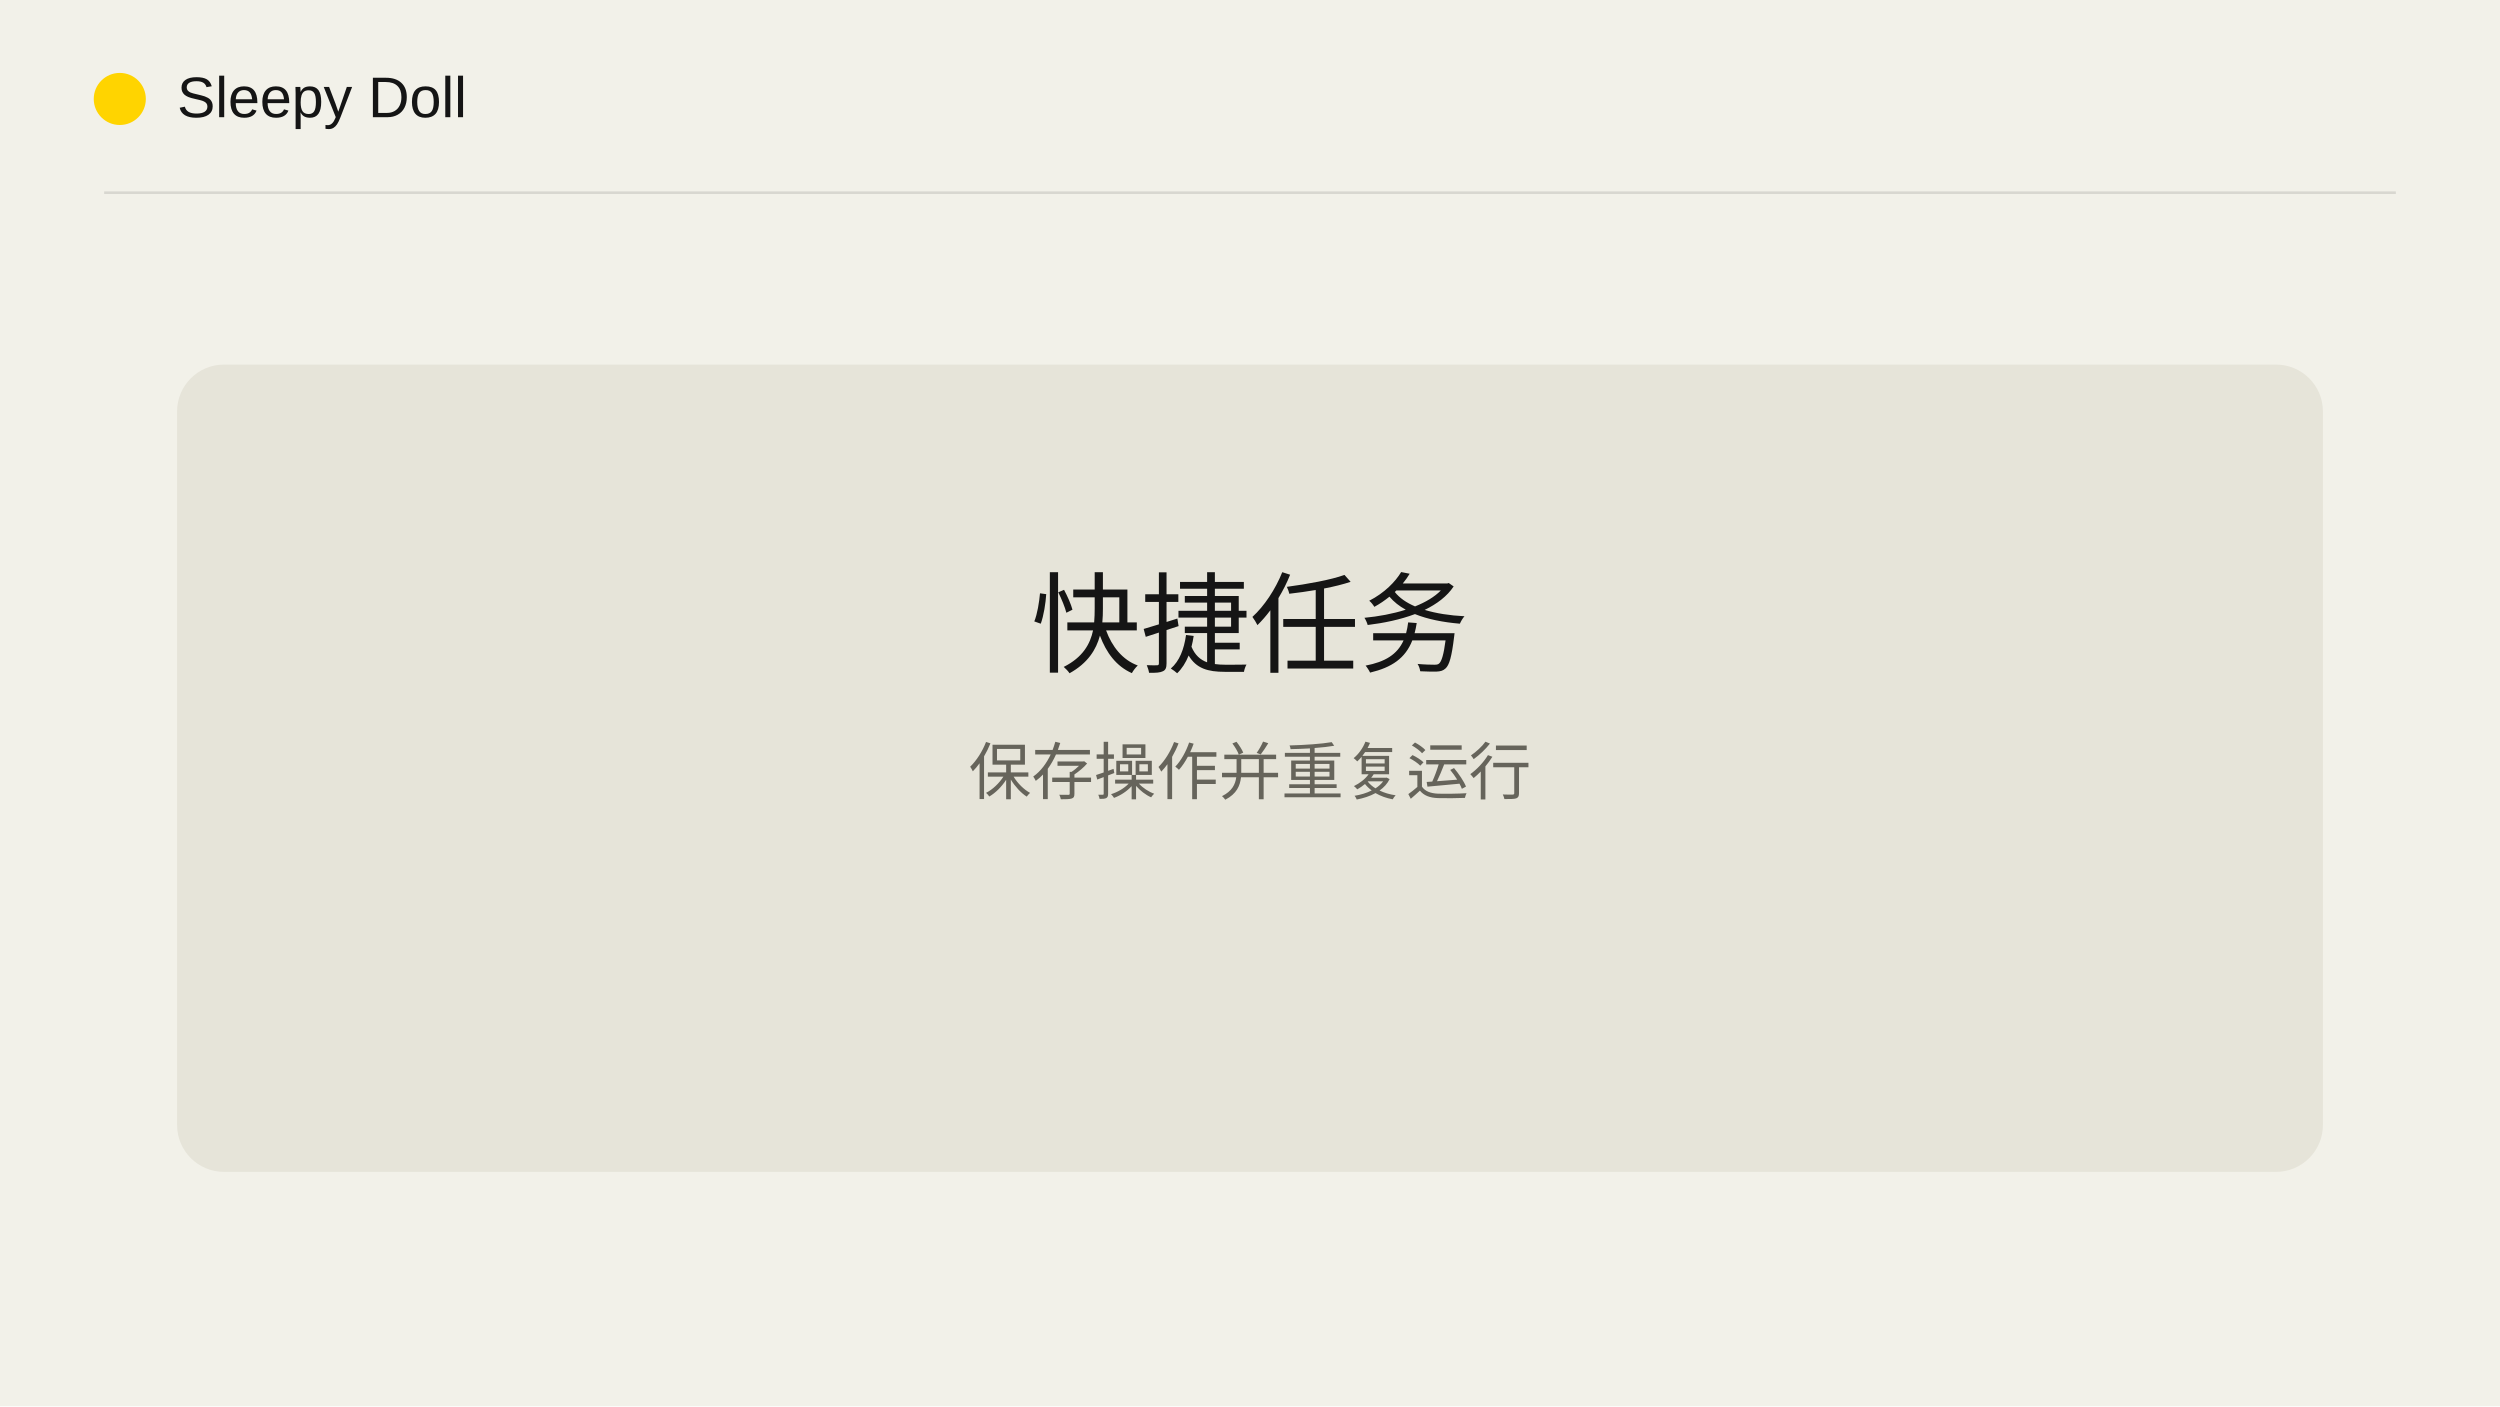
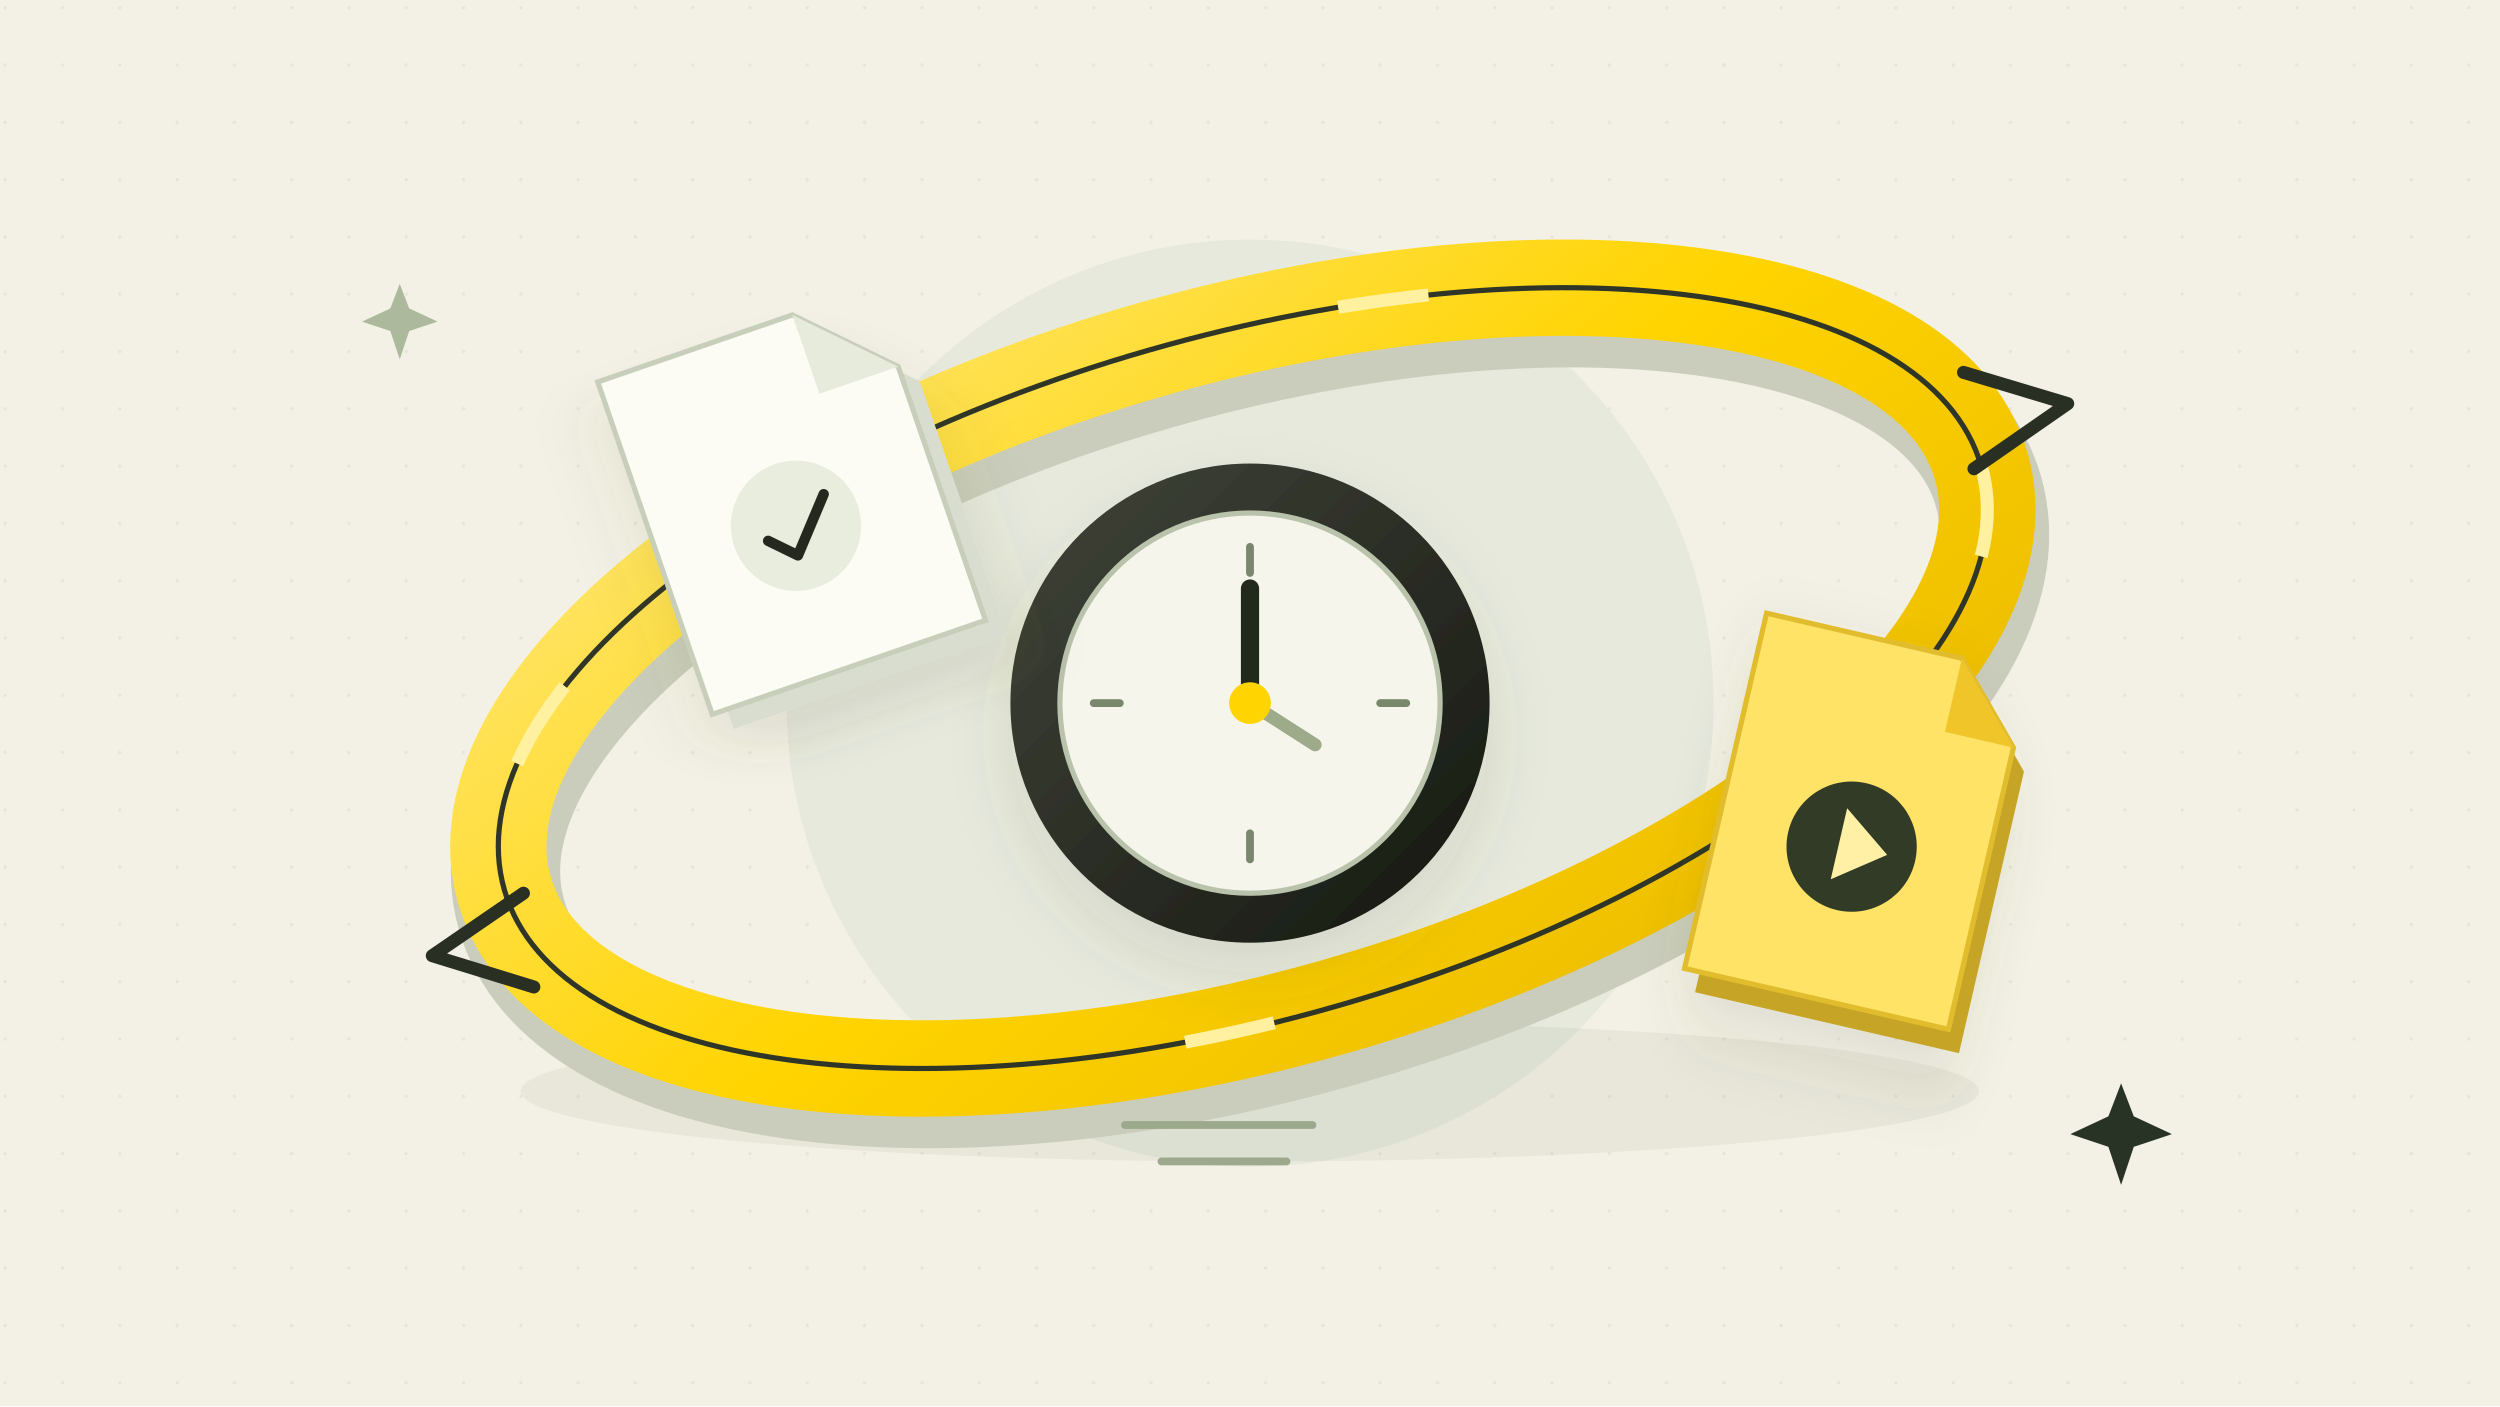
- <svg xmlns="http://www.w3.org/2000/svg" width="960" height="540" viewBox="0 0 960 540">
-   <rect width="960" height="540" fill="#f2f1e9" />
-   <path d="M40 74H920" stroke="#151515" stroke-opacity=".12" />
-   <circle cx="46" cy="38" r="10" fill="#ffd400" />
-   <text x="68" y="45" font-family="Arial,sans-serif" font-size="22" fill="#151515">Sleepy Doll</text>
-   <rect x="68" y="140" width="824" height="310" rx="18" fill="#e6e4d9" />
-   <text x="480" y="255" text-anchor="middle" font-family="Arial,sans-serif" font-size="42" fill="#151515">快捷任务</text>
-   <text x="480" y="305" text-anchor="middle" font-family="Arial,sans-serif" font-size="24" fill="#66645b">保存操作并重复运行</text>
+ <svg xmlns="http://www.w3.org/2000/svg" width="960" height="540" viewBox="0 0 960 540" role="img" aria-label="循环运行的任务轨道">
+   <defs>
+     <style>
+ @keyframes drift{0%,100%{transform:translate(0,0)}50%{transform:translate(0,-11px)}}
+ @keyframes tilt{0%,100%{transform:rotate(-3deg)}50%{transform:rotate(3deg)}}
+ @keyframes voice{0%,100%{transform:scaleY(.38)}35%{transform:scaleY(1)}65%{transform:scaleY(.62)}}
+ @keyframes stream{to{stroke-dashoffset:-744}}
+ @keyframes turn{to{transform:rotate(360deg)}}
+ @keyframes pulse{0%,100%{opacity:.22}50%{opacity:.66}}
+ .drift{animation:drift 5s ease-in-out infinite}.delay1{animation-delay:-1.5s}.delay2{animation-delay:-3s}.delay3{animation-delay:-4s}
+ .voice{transform-box:fill-box;transform-origin:center;animation:voice 2.1s ease-in-out infinite}
+ .stream{stroke-dasharray:35 337;animation:stream 7s linear infinite}.reverse{animation-direction:reverse}
+ .orbit{transform-origin:480px 270px;animation:turn 24s linear infinite}.clock-hand{transform-origin:480px 270px;animation:turn 12s linear infinite}.pulse{animation:pulse 4s ease-in-out infinite}
+ @media(prefers-reduced-motion:reduce){*{animation:none!important}.stream{stroke-dasharray:none;opacity:.7}}
+ </style>
+     <linearGradient id="gold" x1="0" y1="0" x2="1" y2="1">
+       <stop stop-color="#ffe776" />
+       <stop offset=".5" stop-color="#ffd400" />
+       <stop offset="1" stop-color="#e9b900" />
+     </linearGradient>
+     <linearGradient id="ink" x2="1" y2="1">
+       <stop stop-color="#42453a" />
+       <stop offset="1" stop-color="#141710" />
+     </linearGradient>
+     <radialGradient id="orb" cx=".32" cy=".24" r=".78">
+       <stop stop-color="#fff5b2" />
+       <stop offset=".45" stop-color="#ffda2c" />
+       <stop offset="1" stop-color="#dba900" />
+     </radialGradient>
+     <filter id="shadow" x="-40%" y="-50%" width="180%" height="220%">
+       <feDropShadow dx="0" dy="12" stdDeviation="12" flood-color="#535541" flood-opacity=".12" />
+     </filter>
+     <pattern id="grain" width="22" height="22" patternUnits="userSpaceOnUse">
+       <circle cx="2" cy="3" r=".65" fill="#a6a795" opacity=".17" />
+     </pattern>
+   </defs>
+   <rect width="960" height="540" fill="#f3f1e6" />
+   <rect width="960" height="540" fill="url(#grain)" />
+   <circle cx="480" cy="270" r="178" fill="#e6e9dc" />
+   <ellipse cx="480" cy="419" rx="280" ry="27" fill="#9ea58c" opacity=".13" />
+   <ellipse cx="480" cy="270" rx="295" ry="131" transform="rotate(-16 480 270)" fill="none" stroke="#cacdbb" stroke-width="42" />
+   <ellipse cx="480" cy="260" rx="295" ry="131" transform="rotate(-16 480 270)" fill="none" stroke="url(#gold)" stroke-width="37" />
+   <ellipse cx="480" cy="260" rx="295" ry="131" transform="rotate(-16 480 270)" fill="none" stroke="#2f3627" stroke-width="2" />
+   <ellipse cx="480" cy="260" rx="295" ry="131" transform="rotate(-16 480 270)" fill="none" stroke="#fff1a0" stroke-width="5" class="stream" />
+   <path d="m754 143 40 12-36 25" fill="none" stroke="#292f23" stroke-width="5" stroke-linecap="round" stroke-linejoin="round" />
+   <path d="m205 379-39-12 35-24" fill="none" stroke="#292f23" stroke-width="5" stroke-linecap="round" stroke-linejoin="round" />
+   <g class="drift" filter="url(#shadow)">
+     <circle cx="480" cy="270" r="92" fill="url(#ink)" />
+     <circle cx="480" cy="270" r="73" fill="#f6f5eb" stroke="#b9c2aa" stroke-width="2" />
+     <path d="M480 210v10m60 50h-10m-50 60v-10m-60-50h10" stroke="#79876c" stroke-width="3" stroke-linecap="round" />
+     <path d="M480 270v-44" stroke="#222c1b" stroke-width="7" stroke-linecap="round" class="clock-hand" />
+     <path d="M480 270l25 16" stroke="#9eab8b" stroke-width="5" stroke-linecap="round" />
+     <circle cx="480" cy="270" r="8" fill="#ffd400" />
+   </g>
+   <g transform="translate(249 125) rotate(-19 55 69)">
+     <g class="drift delay2" filter="url(#shadow)">
+       <path d="M0 0h79l32 32v103H0z" fill="#d9ddcf" transform="translate(6 8)" />
+       <path d="M0 0h79l32 32v103H0z" fill="#fcfcf5" stroke="#c7ceba" stroke-width="2" />
+       <path d="M79 0v32h32" fill="#e6ebdb" />
+       <circle cx="54" cy="77" r="25" fill="#e8eddd" />
+     </g>
+   </g>
+   <g transform="translate(249 125) rotate(-19 55 69)">
+     <g class="drift delay2">
+       <g transform="translate(39 64) scale(1.0)">
+         <path d="m3 15 9 9L29 5" fill="none" stroke="#25281f" stroke-width="4" stroke-linecap="round" stroke-linejoin="round" />
+       </g>
+     </g>
+   </g>
+   <g transform="translate(662 245) rotate(13 50 67)">
+     <g class="drift delay1" filter="url(#shadow)">
+       <path d="M0 0h77l27 29v111H0z" fill="#c5a427" transform="translate(6 8)" />
+       <path d="M0 0h77l27 29v111H0z" fill="#ffe366" stroke="#e1bd2f" stroke-width="2" />
+       <path d="M77 0v29h27" fill="#f0c52a" />
+       <circle cx="52" cy="80" r="25" fill="#303a27" />
+       <path d="m47 66 19 14-19 14z" fill="#fff0a6" />
+     </g>
+   </g>
+   <path d="M432 432h72m-58 14h48" stroke="#9da98d" stroke-width="3" stroke-linecap="round" />
+   <g transform="translate(139 109) scale(0.725)">
+     <path d="M20 0l5 13 15 7-15 5-5 15-5-15L0 20l15-7z" fill="#adb99d" />
+   </g>
+   <g transform="translate(795 416) scale(0.975)">
+     <path d="M20 0l5 13 15 7-15 5-5 15-5-15L0 20l15-7z" fill="#293325" />
+   </g>
</svg>
